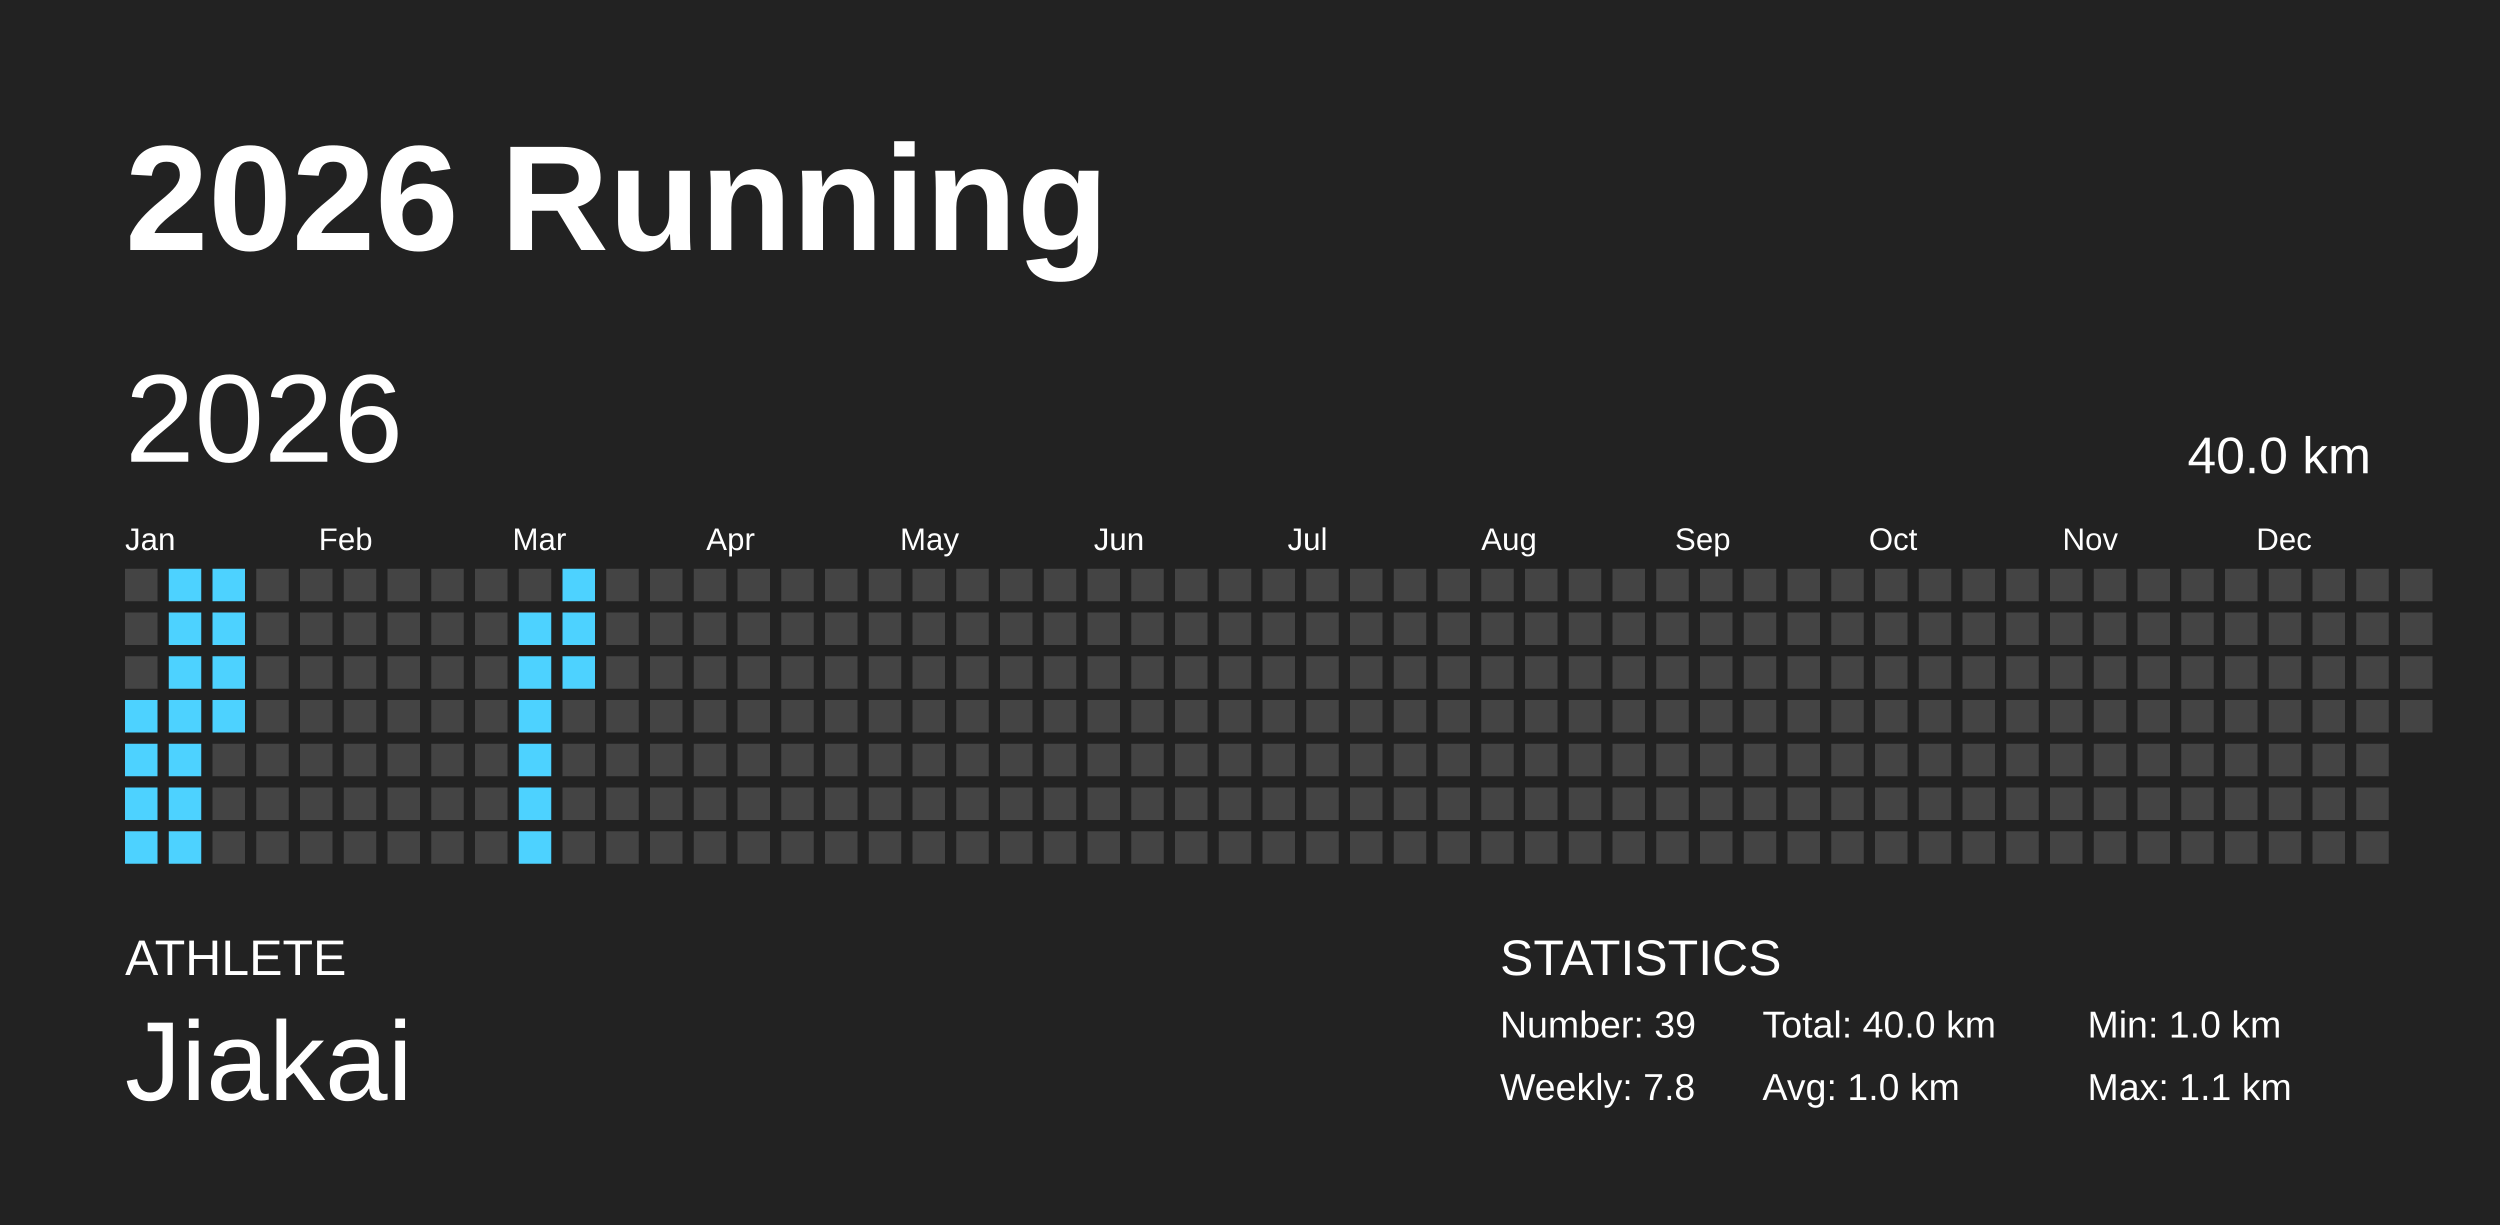
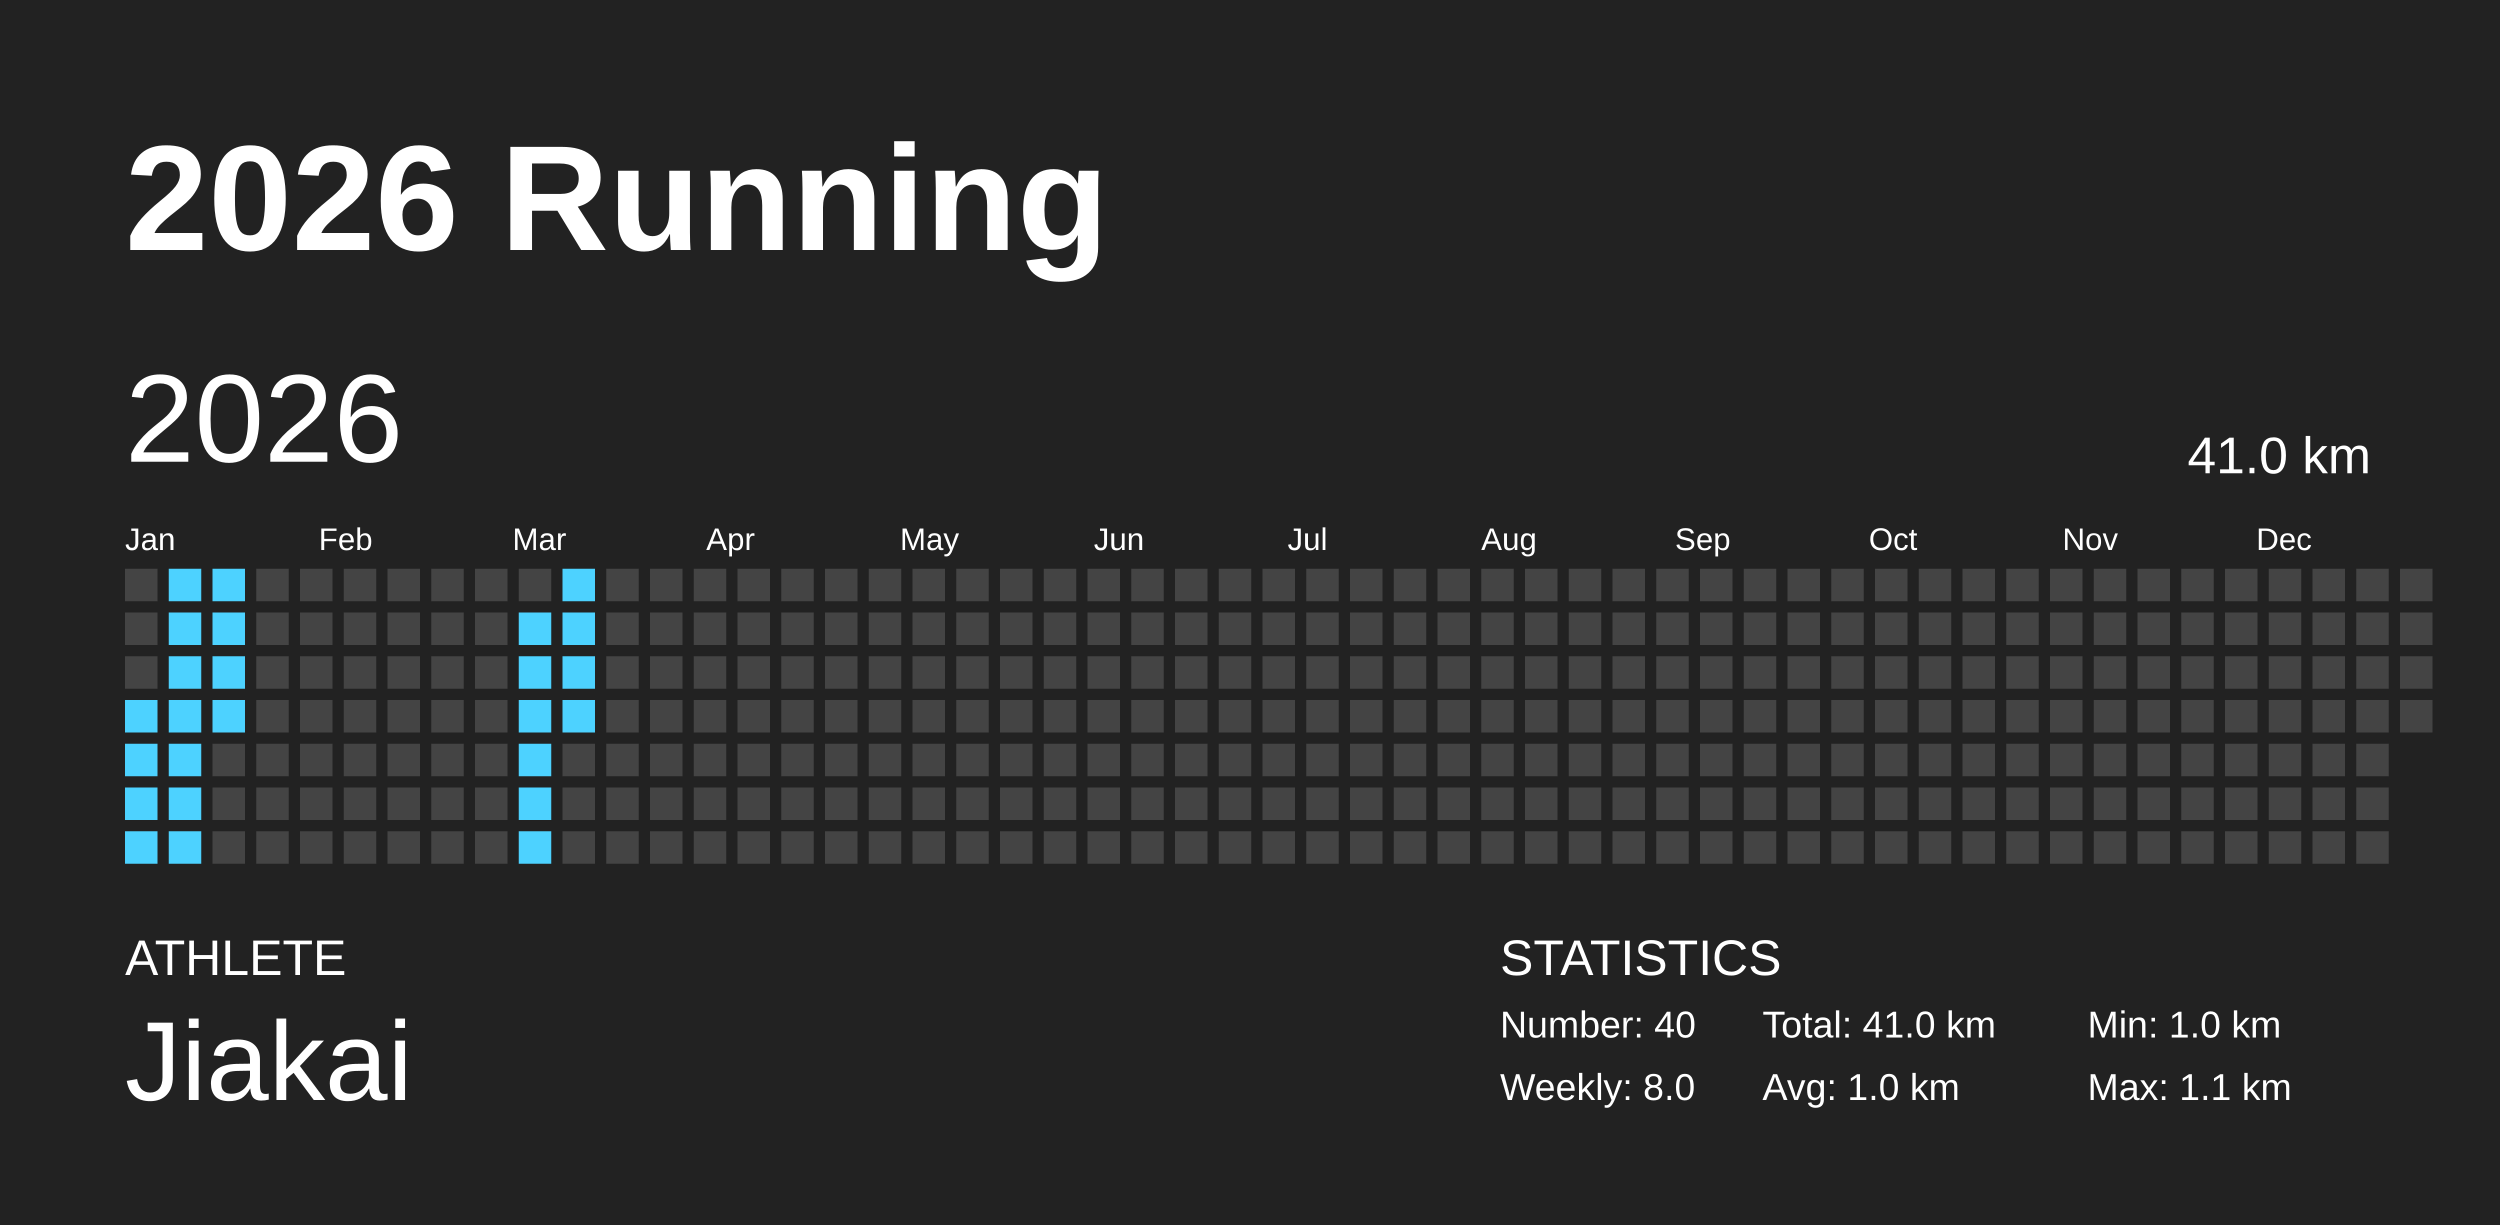
<svg xmlns="http://www.w3.org/2000/svg" baseProfile="full" height="98mm" version="1.1" viewBox="0,0,200,98" width="200mm">
  <defs />
  <rect fill="#222222" height="98" width="200" x="0" y="0" />
  <text fill="#FFFFFF" style="font-size:12px; font-family:Arial; font-weight:bold;" x="10" y="20">2026 Running</text>
  <text fill="#FFFFFF" style="font-size:4px; font-family:Arial" x="10" y="78">ATHLETE</text>
  <text fill="#FFFFFF" style="font-size:9px; font-family:Arial" x="10" y="88">Jiakai</text>
  <text fill="#FFFFFF" style="font-size:4px; font-family:Arial" x="120" y="78">STATISTICS</text>
-   <text fill="#FFFFFF" style="font-size:3px; font-family:Arial" x="120" y="83">Number: 39</text>
-   <text fill="#FFFFFF" style="font-size:3px; font-family:Arial" x="120" y="88">Weekly: 7.8</text>
-   <text fill="#FFFFFF" style="font-size:3px; font-family:Arial" x="141" y="83">Total: 40.0 km</text>
+   <text fill="#FFFFFF" style="font-size:3px; font-family:Arial" x="120" y="83">Number: 40</text>
+   <text fill="#FFFFFF" style="font-size:3px; font-family:Arial" x="120" y="88">Weekly: 8.0</text>
+   <text fill="#FFFFFF" style="font-size:3px; font-family:Arial" x="141" y="83">Total: 41.0 km</text>
  <text fill="#FFFFFF" style="font-size:3px; font-family:Arial" x="141" y="88">Avg: 1.0 km</text>
  <text fill="#FFFFFF" style="font-size:3px; font-family:Arial" x="167" y="83">Min: 1.0 km</text>
  <text fill="#FFFFFF" style="font-size:3px; font-family:Arial" x="167" y="88">Max: 1.1 km</text>
  <text dominant-baseline="hanging" fill="#FFFFFF" style="font-size:10.0px; font-family:Arial;" x="10" y="30">2026</text>
-   <text dominant-baseline="hanging" fill="#FFFFFF" style="font-size:4.125px; font-family:Arial;" x="175" y="35">40.0 km</text>
+   <text dominant-baseline="hanging" fill="#FFFFFF" style="font-size:4.125px; font-family:Arial;" x="175" y="35">41.0 km</text>
  <text fill="#FFFFFF" style="font-size:2.5px; font-family:Arial" x="10.0" y="44">Jan</text>
  <text fill="#FFFFFF" style="font-size:2.5px; font-family:Arial" x="25.5" y="44">Feb</text>
  <text fill="#FFFFFF" style="font-size:2.5px; font-family:Arial" x="41.0" y="44">Mar</text>
  <text fill="#FFFFFF" style="font-size:2.5px; font-family:Arial" x="56.5" y="44">Apr</text>
  <text fill="#FFFFFF" style="font-size:2.5px; font-family:Arial" x="72.0" y="44">May</text>
  <text fill="#FFFFFF" style="font-size:2.5px; font-family:Arial" x="87.5" y="44">Jun</text>
  <text fill="#FFFFFF" style="font-size:2.5px; font-family:Arial" x="103.0" y="44">Jul</text>
  <text fill="#FFFFFF" style="font-size:2.5px; font-family:Arial" x="118.5" y="44">Aug</text>
  <text fill="#FFFFFF" style="font-size:2.5px; font-family:Arial" x="134.0" y="44">Sep</text>
  <text fill="#FFFFFF" style="font-size:2.5px; font-family:Arial" x="149.5" y="44">Oct</text>
  <text fill="#FFFFFF" style="font-size:2.5px; font-family:Arial" x="165.0" y="44">Nov</text>
  <text fill="#FFFFFF" style="font-size:2.5px; font-family:Arial" x="180.5" y="44">Dec</text>
  <rect fill="#444444" height="2.6" width="2.6" x="10.0" y="45.5" />
  <rect fill="#444444" height="2.6" width="2.6" x="10.0" y="49.0" />
  <rect fill="#444444" height="2.6" width="2.6" x="10.0" y="52.5" />
  <rect fill="#4dd2ff" height="2.6" width="2.6" x="10.0" y="56.0" />
  <rect fill="#4dd2ff" height="2.6" width="2.6" x="10.0" y="59.5" />
  <rect fill="#4dd2ff" height="2.6" width="2.6" x="10.0" y="63.0" />
  <rect fill="#4dd2ff" height="2.6" width="2.6" x="10.0" y="66.5" />
  <rect fill="#4dd2ff" height="2.6" width="2.6" x="13.5" y="45.5" />
  <rect fill="#4dd2ff" height="2.6" width="2.6" x="13.5" y="49.0" />
  <rect fill="#4dd2ff" height="2.6" width="2.6" x="13.5" y="52.5" />
  <rect fill="#4dd2ff" height="2.6" width="2.6" x="13.5" y="56.0" />
  <rect fill="#4dd2ff" height="2.6" width="2.6" x="13.5" y="59.5" />
  <rect fill="#4dd2ff" height="2.6" width="2.6" x="13.5" y="63.0" />
  <rect fill="#4dd2ff" height="2.6" width="2.6" x="13.5" y="66.5" />
  <rect fill="#4dd2ff" height="2.6" width="2.6" x="17.0" y="45.5" />
  <rect fill="#4dd2ff" height="2.6" width="2.6" x="17.0" y="49.0" />
  <rect fill="#4dd2ff" height="2.6" width="2.6" x="17.0" y="52.5" />
  <rect fill="#4dd2ff" height="2.6" width="2.6" x="17.0" y="56.0" />
  <rect fill="#444444" height="2.6" width="2.6" x="17.0" y="59.5" />
  <rect fill="#444444" height="2.6" width="2.6" x="17.0" y="63.0" />
  <rect fill="#444444" height="2.6" width="2.6" x="17.0" y="66.5" />
  <rect fill="#444444" height="2.6" width="2.6" x="20.5" y="45.5" />
  <rect fill="#444444" height="2.6" width="2.6" x="20.5" y="49.0" />
  <rect fill="#444444" height="2.6" width="2.6" x="20.5" y="52.5" />
  <rect fill="#444444" height="2.6" width="2.6" x="20.5" y="56.0" />
  <rect fill="#444444" height="2.6" width="2.6" x="20.5" y="59.5" />
  <rect fill="#444444" height="2.6" width="2.6" x="20.5" y="63.0" />
  <rect fill="#444444" height="2.6" width="2.6" x="20.5" y="66.5" />
  <rect fill="#444444" height="2.6" width="2.6" x="24.0" y="45.5" />
  <rect fill="#444444" height="2.6" width="2.6" x="24.0" y="49.0" />
  <rect fill="#444444" height="2.6" width="2.6" x="24.0" y="52.5" />
  <rect fill="#444444" height="2.6" width="2.6" x="24.0" y="56.0" />
  <rect fill="#444444" height="2.6" width="2.6" x="24.0" y="59.5" />
  <rect fill="#444444" height="2.6" width="2.6" x="24.0" y="63.0" />
  <rect fill="#444444" height="2.6" width="2.6" x="24.0" y="66.5" />
  <rect fill="#444444" height="2.6" width="2.6" x="27.5" y="45.5" />
  <rect fill="#444444" height="2.6" width="2.6" x="27.5" y="49.0" />
  <rect fill="#444444" height="2.6" width="2.6" x="27.5" y="52.5" />
  <rect fill="#444444" height="2.6" width="2.6" x="27.5" y="56.0" />
  <rect fill="#444444" height="2.6" width="2.6" x="27.5" y="59.5" />
  <rect fill="#444444" height="2.6" width="2.6" x="27.5" y="63.0" />
  <rect fill="#444444" height="2.6" width="2.6" x="27.5" y="66.5" />
  <rect fill="#444444" height="2.6" width="2.6" x="31.0" y="45.5" />
  <rect fill="#444444" height="2.6" width="2.6" x="31.0" y="49.0" />
  <rect fill="#444444" height="2.6" width="2.6" x="31.0" y="52.5" />
  <rect fill="#444444" height="2.6" width="2.6" x="31.0" y="56.0" />
  <rect fill="#444444" height="2.6" width="2.6" x="31.0" y="59.5" />
  <rect fill="#444444" height="2.6" width="2.6" x="31.0" y="63.0" />
  <rect fill="#444444" height="2.6" width="2.6" x="31.0" y="66.5" />
  <rect fill="#444444" height="2.6" width="2.6" x="34.5" y="45.5" />
  <rect fill="#444444" height="2.6" width="2.6" x="34.5" y="49.0" />
  <rect fill="#444444" height="2.6" width="2.6" x="34.5" y="52.5" />
  <rect fill="#444444" height="2.6" width="2.6" x="34.5" y="56.0" />
  <rect fill="#444444" height="2.6" width="2.6" x="34.5" y="59.5" />
  <rect fill="#444444" height="2.6" width="2.6" x="34.5" y="63.0" />
  <rect fill="#444444" height="2.6" width="2.6" x="34.5" y="66.5" />
  <rect fill="#444444" height="2.6" width="2.6" x="38.0" y="45.5" />
  <rect fill="#444444" height="2.6" width="2.6" x="38.0" y="49.0" />
  <rect fill="#444444" height="2.6" width="2.6" x="38.0" y="52.5" />
  <rect fill="#444444" height="2.6" width="2.6" x="38.0" y="56.0" />
  <rect fill="#444444" height="2.6" width="2.6" x="38.0" y="59.5" />
  <rect fill="#444444" height="2.6" width="2.6" x="38.0" y="63.0" />
  <rect fill="#444444" height="2.6" width="2.6" x="38.0" y="66.5" />
  <rect fill="#444444" height="2.6" width="2.6" x="41.5" y="45.5" />
  <rect fill="#4dd2ff" height="2.6" width="2.6" x="41.5" y="49.0" />
  <rect fill="#4dd2ff" height="2.6" width="2.6" x="41.5" y="52.5" />
  <rect fill="#4dd2ff" height="2.6" width="2.6" x="41.5" y="56.0" />
  <rect fill="#4dd2ff" height="2.6" width="2.6" x="41.5" y="59.5" />
  <rect fill="#4dd2ff" height="2.6" width="2.6" x="41.5" y="63.0" />
  <rect fill="#4dd2ff" height="2.6" width="2.6" x="41.5" y="66.5" />
  <rect fill="#4dd2ff" height="2.6" width="2.6" x="45.0" y="45.5" />
  <rect fill="#4dd2ff" height="2.6" width="2.6" x="45.0" y="49.0" />
  <rect fill="#4dd2ff" height="2.6" width="2.6" x="45.0" y="52.5" />
-   <rect fill="#444444" height="2.6" width="2.6" x="45.0" y="56.0" />
+   <rect fill="#4dd2ff" height="2.6" width="2.6" x="45.0" y="56.0" />
  <rect fill="#444444" height="2.6" width="2.6" x="45.0" y="59.5" />
  <rect fill="#444444" height="2.6" width="2.6" x="45.0" y="63.0" />
  <rect fill="#444444" height="2.6" width="2.6" x="45.0" y="66.5" />
  <rect fill="#444444" height="2.6" width="2.6" x="48.5" y="45.5" />
  <rect fill="#444444" height="2.6" width="2.6" x="48.5" y="49.0" />
  <rect fill="#444444" height="2.6" width="2.6" x="48.5" y="52.5" />
  <rect fill="#444444" height="2.6" width="2.6" x="48.5" y="56.0" />
  <rect fill="#444444" height="2.6" width="2.6" x="48.5" y="59.5" />
  <rect fill="#444444" height="2.6" width="2.6" x="48.5" y="63.0" />
  <rect fill="#444444" height="2.6" width="2.6" x="48.5" y="66.5" />
  <rect fill="#444444" height="2.6" width="2.6" x="52.0" y="45.5" />
  <rect fill="#444444" height="2.6" width="2.6" x="52.0" y="49.0" />
  <rect fill="#444444" height="2.6" width="2.6" x="52.0" y="52.5" />
  <rect fill="#444444" height="2.6" width="2.6" x="52.0" y="56.0" />
  <rect fill="#444444" height="2.6" width="2.6" x="52.0" y="59.5" />
  <rect fill="#444444" height="2.6" width="2.6" x="52.0" y="63.0" />
  <rect fill="#444444" height="2.6" width="2.6" x="52.0" y="66.5" />
  <rect fill="#444444" height="2.6" width="2.6" x="55.5" y="45.5" />
  <rect fill="#444444" height="2.6" width="2.6" x="55.5" y="49.0" />
  <rect fill="#444444" height="2.6" width="2.6" x="55.5" y="52.5" />
  <rect fill="#444444" height="2.6" width="2.6" x="55.5" y="56.0" />
  <rect fill="#444444" height="2.6" width="2.6" x="55.5" y="59.5" />
  <rect fill="#444444" height="2.6" width="2.6" x="55.5" y="63.0" />
  <rect fill="#444444" height="2.6" width="2.6" x="55.5" y="66.5" />
  <rect fill="#444444" height="2.6" width="2.6" x="59.0" y="45.5" />
  <rect fill="#444444" height="2.6" width="2.6" x="59.0" y="49.0" />
  <rect fill="#444444" height="2.6" width="2.6" x="59.0" y="52.5" />
  <rect fill="#444444" height="2.6" width="2.6" x="59.0" y="56.0" />
  <rect fill="#444444" height="2.6" width="2.6" x="59.0" y="59.5" />
  <rect fill="#444444" height="2.6" width="2.6" x="59.0" y="63.0" />
  <rect fill="#444444" height="2.6" width="2.6" x="59.0" y="66.5" />
  <rect fill="#444444" height="2.6" width="2.6" x="62.5" y="45.5" />
  <rect fill="#444444" height="2.6" width="2.6" x="62.5" y="49.0" />
  <rect fill="#444444" height="2.6" width="2.6" x="62.5" y="52.5" />
  <rect fill="#444444" height="2.6" width="2.6" x="62.5" y="56.0" />
  <rect fill="#444444" height="2.6" width="2.6" x="62.5" y="59.5" />
  <rect fill="#444444" height="2.6" width="2.6" x="62.5" y="63.0" />
  <rect fill="#444444" height="2.6" width="2.6" x="62.5" y="66.5" />
  <rect fill="#444444" height="2.6" width="2.6" x="66.0" y="45.5" />
  <rect fill="#444444" height="2.6" width="2.6" x="66.0" y="49.0" />
  <rect fill="#444444" height="2.6" width="2.6" x="66.0" y="52.5" />
  <rect fill="#444444" height="2.6" width="2.6" x="66.0" y="56.0" />
  <rect fill="#444444" height="2.6" width="2.6" x="66.0" y="59.5" />
  <rect fill="#444444" height="2.6" width="2.6" x="66.0" y="63.0" />
  <rect fill="#444444" height="2.6" width="2.6" x="66.0" y="66.5" />
  <rect fill="#444444" height="2.6" width="2.6" x="69.5" y="45.5" />
  <rect fill="#444444" height="2.6" width="2.6" x="69.5" y="49.0" />
  <rect fill="#444444" height="2.6" width="2.6" x="69.5" y="52.5" />
  <rect fill="#444444" height="2.6" width="2.6" x="69.5" y="56.0" />
  <rect fill="#444444" height="2.6" width="2.6" x="69.5" y="59.5" />
  <rect fill="#444444" height="2.6" width="2.6" x="69.5" y="63.0" />
  <rect fill="#444444" height="2.6" width="2.6" x="69.5" y="66.5" />
  <rect fill="#444444" height="2.6" width="2.6" x="73.0" y="45.5" />
  <rect fill="#444444" height="2.6" width="2.6" x="73.0" y="49.0" />
  <rect fill="#444444" height="2.6" width="2.6" x="73.0" y="52.5" />
  <rect fill="#444444" height="2.6" width="2.6" x="73.0" y="56.0" />
  <rect fill="#444444" height="2.6" width="2.6" x="73.0" y="59.5" />
  <rect fill="#444444" height="2.6" width="2.6" x="73.0" y="63.0" />
  <rect fill="#444444" height="2.6" width="2.6" x="73.0" y="66.5" />
  <rect fill="#444444" height="2.6" width="2.6" x="76.5" y="45.5" />
  <rect fill="#444444" height="2.6" width="2.6" x="76.5" y="49.0" />
  <rect fill="#444444" height="2.6" width="2.6" x="76.5" y="52.5" />
  <rect fill="#444444" height="2.6" width="2.6" x="76.5" y="56.0" />
  <rect fill="#444444" height="2.6" width="2.6" x="76.5" y="59.5" />
  <rect fill="#444444" height="2.6" width="2.6" x="76.5" y="63.0" />
  <rect fill="#444444" height="2.6" width="2.6" x="76.5" y="66.5" />
  <rect fill="#444444" height="2.6" width="2.6" x="80.0" y="45.5" />
  <rect fill="#444444" height="2.6" width="2.6" x="80.0" y="49.0" />
  <rect fill="#444444" height="2.6" width="2.6" x="80.0" y="52.5" />
  <rect fill="#444444" height="2.6" width="2.6" x="80.0" y="56.0" />
  <rect fill="#444444" height="2.6" width="2.6" x="80.0" y="59.5" />
  <rect fill="#444444" height="2.6" width="2.6" x="80.0" y="63.0" />
  <rect fill="#444444" height="2.6" width="2.6" x="80.0" y="66.5" />
  <rect fill="#444444" height="2.6" width="2.6" x="83.5" y="45.5" />
  <rect fill="#444444" height="2.6" width="2.6" x="83.5" y="49.0" />
  <rect fill="#444444" height="2.6" width="2.6" x="83.5" y="52.5" />
  <rect fill="#444444" height="2.6" width="2.6" x="83.5" y="56.0" />
  <rect fill="#444444" height="2.6" width="2.6" x="83.5" y="59.5" />
  <rect fill="#444444" height="2.6" width="2.6" x="83.5" y="63.0" />
  <rect fill="#444444" height="2.6" width="2.6" x="83.5" y="66.5" />
  <rect fill="#444444" height="2.6" width="2.6" x="87.0" y="45.5" />
  <rect fill="#444444" height="2.6" width="2.6" x="87.0" y="49.0" />
  <rect fill="#444444" height="2.6" width="2.6" x="87.0" y="52.5" />
  <rect fill="#444444" height="2.6" width="2.6" x="87.0" y="56.0" />
  <rect fill="#444444" height="2.6" width="2.6" x="87.0" y="59.5" />
  <rect fill="#444444" height="2.6" width="2.6" x="87.0" y="63.0" />
  <rect fill="#444444" height="2.6" width="2.6" x="87.0" y="66.5" />
  <rect fill="#444444" height="2.6" width="2.6" x="90.5" y="45.5" />
  <rect fill="#444444" height="2.6" width="2.6" x="90.5" y="49.0" />
  <rect fill="#444444" height="2.6" width="2.6" x="90.5" y="52.5" />
  <rect fill="#444444" height="2.6" width="2.6" x="90.5" y="56.0" />
  <rect fill="#444444" height="2.6" width="2.6" x="90.5" y="59.5" />
  <rect fill="#444444" height="2.6" width="2.6" x="90.5" y="63.0" />
  <rect fill="#444444" height="2.6" width="2.6" x="90.5" y="66.5" />
  <rect fill="#444444" height="2.6" width="2.6" x="94.0" y="45.5" />
  <rect fill="#444444" height="2.6" width="2.6" x="94.0" y="49.0" />
  <rect fill="#444444" height="2.6" width="2.6" x="94.0" y="52.5" />
  <rect fill="#444444" height="2.6" width="2.6" x="94.0" y="56.0" />
  <rect fill="#444444" height="2.6" width="2.6" x="94.0" y="59.5" />
  <rect fill="#444444" height="2.6" width="2.6" x="94.0" y="63.0" />
  <rect fill="#444444" height="2.6" width="2.6" x="94.0" y="66.5" />
  <rect fill="#444444" height="2.6" width="2.6" x="97.5" y="45.5" />
  <rect fill="#444444" height="2.6" width="2.6" x="97.5" y="49.0" />
  <rect fill="#444444" height="2.6" width="2.6" x="97.5" y="52.5" />
  <rect fill="#444444" height="2.6" width="2.6" x="97.5" y="56.0" />
  <rect fill="#444444" height="2.6" width="2.6" x="97.5" y="59.5" />
  <rect fill="#444444" height="2.6" width="2.6" x="97.5" y="63.0" />
  <rect fill="#444444" height="2.6" width="2.6" x="97.5" y="66.5" />
  <rect fill="#444444" height="2.6" width="2.6" x="101.0" y="45.5" />
  <rect fill="#444444" height="2.6" width="2.6" x="101.0" y="49.0" />
  <rect fill="#444444" height="2.6" width="2.6" x="101.0" y="52.5" />
  <rect fill="#444444" height="2.6" width="2.6" x="101.0" y="56.0" />
  <rect fill="#444444" height="2.6" width="2.6" x="101.0" y="59.5" />
  <rect fill="#444444" height="2.6" width="2.6" x="101.0" y="63.0" />
  <rect fill="#444444" height="2.6" width="2.6" x="101.0" y="66.5" />
  <rect fill="#444444" height="2.6" width="2.6" x="104.5" y="45.5" />
  <rect fill="#444444" height="2.6" width="2.6" x="104.5" y="49.0" />
  <rect fill="#444444" height="2.6" width="2.6" x="104.5" y="52.5" />
  <rect fill="#444444" height="2.6" width="2.6" x="104.5" y="56.0" />
  <rect fill="#444444" height="2.6" width="2.6" x="104.5" y="59.5" />
  <rect fill="#444444" height="2.6" width="2.6" x="104.5" y="63.0" />
  <rect fill="#444444" height="2.6" width="2.6" x="104.5" y="66.5" />
  <rect fill="#444444" height="2.6" width="2.6" x="108.0" y="45.5" />
  <rect fill="#444444" height="2.6" width="2.6" x="108.0" y="49.0" />
  <rect fill="#444444" height="2.6" width="2.6" x="108.0" y="52.5" />
  <rect fill="#444444" height="2.6" width="2.6" x="108.0" y="56.0" />
  <rect fill="#444444" height="2.6" width="2.6" x="108.0" y="59.5" />
  <rect fill="#444444" height="2.6" width="2.6" x="108.0" y="63.0" />
  <rect fill="#444444" height="2.6" width="2.6" x="108.0" y="66.5" />
  <rect fill="#444444" height="2.6" width="2.6" x="111.5" y="45.5" />
  <rect fill="#444444" height="2.6" width="2.6" x="111.5" y="49.0" />
  <rect fill="#444444" height="2.6" width="2.6" x="111.5" y="52.5" />
  <rect fill="#444444" height="2.6" width="2.6" x="111.5" y="56.0" />
  <rect fill="#444444" height="2.6" width="2.6" x="111.5" y="59.5" />
  <rect fill="#444444" height="2.6" width="2.6" x="111.5" y="63.0" />
  <rect fill="#444444" height="2.6" width="2.6" x="111.5" y="66.5" />
  <rect fill="#444444" height="2.6" width="2.6" x="115.0" y="45.5" />
  <rect fill="#444444" height="2.6" width="2.6" x="115.0" y="49.0" />
  <rect fill="#444444" height="2.6" width="2.6" x="115.0" y="52.5" />
  <rect fill="#444444" height="2.6" width="2.6" x="115.0" y="56.0" />
  <rect fill="#444444" height="2.6" width="2.6" x="115.0" y="59.5" />
  <rect fill="#444444" height="2.6" width="2.6" x="115.0" y="63.0" />
  <rect fill="#444444" height="2.6" width="2.6" x="115.0" y="66.5" />
  <rect fill="#444444" height="2.6" width="2.6" x="118.5" y="45.5" />
  <rect fill="#444444" height="2.6" width="2.6" x="118.5" y="49.0" />
  <rect fill="#444444" height="2.6" width="2.6" x="118.5" y="52.5" />
  <rect fill="#444444" height="2.6" width="2.6" x="118.5" y="56.0" />
  <rect fill="#444444" height="2.6" width="2.6" x="118.5" y="59.5" />
  <rect fill="#444444" height="2.6" width="2.6" x="118.5" y="63.0" />
  <rect fill="#444444" height="2.6" width="2.6" x="118.5" y="66.5" />
  <rect fill="#444444" height="2.6" width="2.6" x="122.0" y="45.5" />
  <rect fill="#444444" height="2.6" width="2.6" x="122.0" y="49.0" />
  <rect fill="#444444" height="2.6" width="2.6" x="122.0" y="52.5" />
  <rect fill="#444444" height="2.6" width="2.6" x="122.0" y="56.0" />
  <rect fill="#444444" height="2.6" width="2.6" x="122.0" y="59.5" />
  <rect fill="#444444" height="2.6" width="2.6" x="122.0" y="63.0" />
  <rect fill="#444444" height="2.6" width="2.6" x="122.0" y="66.5" />
  <rect fill="#444444" height="2.6" width="2.6" x="125.5" y="45.5" />
  <rect fill="#444444" height="2.6" width="2.6" x="125.5" y="49.0" />
  <rect fill="#444444" height="2.6" width="2.6" x="125.5" y="52.5" />
  <rect fill="#444444" height="2.6" width="2.6" x="125.5" y="56.0" />
  <rect fill="#444444" height="2.6" width="2.6" x="125.5" y="59.5" />
  <rect fill="#444444" height="2.6" width="2.6" x="125.5" y="63.0" />
  <rect fill="#444444" height="2.6" width="2.6" x="125.5" y="66.5" />
  <rect fill="#444444" height="2.6" width="2.6" x="129.0" y="45.5" />
  <rect fill="#444444" height="2.6" width="2.6" x="129.0" y="49.0" />
  <rect fill="#444444" height="2.6" width="2.6" x="129.0" y="52.5" />
  <rect fill="#444444" height="2.6" width="2.6" x="129.0" y="56.0" />
  <rect fill="#444444" height="2.6" width="2.6" x="129.0" y="59.5" />
  <rect fill="#444444" height="2.6" width="2.6" x="129.0" y="63.0" />
  <rect fill="#444444" height="2.6" width="2.6" x="129.0" y="66.5" />
  <rect fill="#444444" height="2.6" width="2.6" x="132.5" y="45.5" />
  <rect fill="#444444" height="2.6" width="2.6" x="132.5" y="49.0" />
  <rect fill="#444444" height="2.6" width="2.6" x="132.5" y="52.5" />
  <rect fill="#444444" height="2.6" width="2.6" x="132.5" y="56.0" />
  <rect fill="#444444" height="2.6" width="2.6" x="132.5" y="59.5" />
  <rect fill="#444444" height="2.6" width="2.6" x="132.5" y="63.0" />
  <rect fill="#444444" height="2.6" width="2.6" x="132.5" y="66.5" />
  <rect fill="#444444" height="2.6" width="2.6" x="136.0" y="45.5" />
  <rect fill="#444444" height="2.6" width="2.6" x="136.0" y="49.0" />
  <rect fill="#444444" height="2.6" width="2.6" x="136.0" y="52.5" />
  <rect fill="#444444" height="2.6" width="2.6" x="136.0" y="56.0" />
  <rect fill="#444444" height="2.6" width="2.6" x="136.0" y="59.5" />
  <rect fill="#444444" height="2.6" width="2.6" x="136.0" y="63.0" />
  <rect fill="#444444" height="2.6" width="2.6" x="136.0" y="66.5" />
  <rect fill="#444444" height="2.6" width="2.6" x="139.5" y="45.5" />
  <rect fill="#444444" height="2.6" width="2.6" x="139.5" y="49.0" />
  <rect fill="#444444" height="2.6" width="2.6" x="139.5" y="52.5" />
  <rect fill="#444444" height="2.6" width="2.6" x="139.5" y="56.0" />
  <rect fill="#444444" height="2.6" width="2.6" x="139.5" y="59.5" />
  <rect fill="#444444" height="2.6" width="2.6" x="139.5" y="63.0" />
  <rect fill="#444444" height="2.6" width="2.6" x="139.5" y="66.5" />
  <rect fill="#444444" height="2.6" width="2.6" x="143.0" y="45.5" />
  <rect fill="#444444" height="2.6" width="2.6" x="143.0" y="49.0" />
  <rect fill="#444444" height="2.6" width="2.6" x="143.0" y="52.5" />
  <rect fill="#444444" height="2.6" width="2.6" x="143.0" y="56.0" />
  <rect fill="#444444" height="2.6" width="2.6" x="143.0" y="59.5" />
  <rect fill="#444444" height="2.6" width="2.6" x="143.0" y="63.0" />
  <rect fill="#444444" height="2.6" width="2.6" x="143.0" y="66.5" />
  <rect fill="#444444" height="2.6" width="2.6" x="146.5" y="45.5" />
  <rect fill="#444444" height="2.6" width="2.6" x="146.5" y="49.0" />
  <rect fill="#444444" height="2.6" width="2.6" x="146.5" y="52.5" />
  <rect fill="#444444" height="2.6" width="2.6" x="146.5" y="56.0" />
  <rect fill="#444444" height="2.6" width="2.6" x="146.5" y="59.5" />
  <rect fill="#444444" height="2.6" width="2.6" x="146.5" y="63.0" />
  <rect fill="#444444" height="2.6" width="2.6" x="146.5" y="66.5" />
  <rect fill="#444444" height="2.6" width="2.6" x="150.0" y="45.5" />
  <rect fill="#444444" height="2.6" width="2.6" x="150.0" y="49.0" />
  <rect fill="#444444" height="2.6" width="2.6" x="150.0" y="52.5" />
  <rect fill="#444444" height="2.6" width="2.6" x="150.0" y="56.0" />
  <rect fill="#444444" height="2.6" width="2.6" x="150.0" y="59.5" />
  <rect fill="#444444" height="2.6" width="2.6" x="150.0" y="63.0" />
  <rect fill="#444444" height="2.6" width="2.6" x="150.0" y="66.5" />
  <rect fill="#444444" height="2.6" width="2.6" x="153.5" y="45.5" />
  <rect fill="#444444" height="2.6" width="2.6" x="153.5" y="49.0" />
  <rect fill="#444444" height="2.6" width="2.6" x="153.5" y="52.5" />
  <rect fill="#444444" height="2.6" width="2.6" x="153.5" y="56.0" />
  <rect fill="#444444" height="2.6" width="2.6" x="153.5" y="59.5" />
  <rect fill="#444444" height="2.6" width="2.6" x="153.5" y="63.0" />
  <rect fill="#444444" height="2.6" width="2.6" x="153.5" y="66.5" />
  <rect fill="#444444" height="2.6" width="2.6" x="157.0" y="45.5" />
  <rect fill="#444444" height="2.6" width="2.6" x="157.0" y="49.0" />
  <rect fill="#444444" height="2.6" width="2.6" x="157.0" y="52.5" />
  <rect fill="#444444" height="2.6" width="2.6" x="157.0" y="56.0" />
  <rect fill="#444444" height="2.6" width="2.6" x="157.0" y="59.5" />
  <rect fill="#444444" height="2.6" width="2.6" x="157.0" y="63.0" />
  <rect fill="#444444" height="2.6" width="2.6" x="157.0" y="66.5" />
  <rect fill="#444444" height="2.6" width="2.6" x="160.5" y="45.5" />
  <rect fill="#444444" height="2.6" width="2.6" x="160.5" y="49.0" />
  <rect fill="#444444" height="2.6" width="2.6" x="160.5" y="52.5" />
  <rect fill="#444444" height="2.6" width="2.6" x="160.5" y="56.0" />
  <rect fill="#444444" height="2.6" width="2.6" x="160.5" y="59.5" />
  <rect fill="#444444" height="2.6" width="2.6" x="160.5" y="63.0" />
  <rect fill="#444444" height="2.6" width="2.6" x="160.5" y="66.5" />
  <rect fill="#444444" height="2.6" width="2.6" x="164.0" y="45.5" />
  <rect fill="#444444" height="2.6" width="2.6" x="164.0" y="49.0" />
  <rect fill="#444444" height="2.6" width="2.6" x="164.0" y="52.5" />
  <rect fill="#444444" height="2.6" width="2.6" x="164.0" y="56.0" />
  <rect fill="#444444" height="2.6" width="2.6" x="164.0" y="59.5" />
  <rect fill="#444444" height="2.6" width="2.6" x="164.0" y="63.0" />
  <rect fill="#444444" height="2.6" width="2.6" x="164.0" y="66.5" />
  <rect fill="#444444" height="2.6" width="2.6" x="167.5" y="45.5" />
  <rect fill="#444444" height="2.6" width="2.6" x="167.5" y="49.0" />
  <rect fill="#444444" height="2.6" width="2.6" x="167.5" y="52.5" />
  <rect fill="#444444" height="2.6" width="2.6" x="167.5" y="56.0" />
  <rect fill="#444444" height="2.6" width="2.6" x="167.5" y="59.5" />
  <rect fill="#444444" height="2.6" width="2.6" x="167.5" y="63.0" />
  <rect fill="#444444" height="2.6" width="2.6" x="167.5" y="66.5" />
  <rect fill="#444444" height="2.6" width="2.6" x="171.0" y="45.5" />
  <rect fill="#444444" height="2.6" width="2.6" x="171.0" y="49.0" />
  <rect fill="#444444" height="2.6" width="2.6" x="171.0" y="52.5" />
  <rect fill="#444444" height="2.6" width="2.6" x="171.0" y="56.0" />
  <rect fill="#444444" height="2.6" width="2.6" x="171.0" y="59.5" />
  <rect fill="#444444" height="2.6" width="2.6" x="171.0" y="63.0" />
  <rect fill="#444444" height="2.6" width="2.6" x="171.0" y="66.5" />
  <rect fill="#444444" height="2.6" width="2.6" x="174.5" y="45.5" />
  <rect fill="#444444" height="2.6" width="2.6" x="174.5" y="49.0" />
  <rect fill="#444444" height="2.6" width="2.6" x="174.5" y="52.5" />
  <rect fill="#444444" height="2.6" width="2.6" x="174.5" y="56.0" />
  <rect fill="#444444" height="2.6" width="2.6" x="174.5" y="59.5" />
  <rect fill="#444444" height="2.6" width="2.6" x="174.5" y="63.0" />
  <rect fill="#444444" height="2.6" width="2.6" x="174.5" y="66.5" />
  <rect fill="#444444" height="2.6" width="2.6" x="178.0" y="45.5" />
  <rect fill="#444444" height="2.6" width="2.6" x="178.0" y="49.0" />
  <rect fill="#444444" height="2.6" width="2.6" x="178.0" y="52.5" />
  <rect fill="#444444" height="2.6" width="2.6" x="178.0" y="56.0" />
  <rect fill="#444444" height="2.6" width="2.6" x="178.0" y="59.5" />
  <rect fill="#444444" height="2.6" width="2.6" x="178.0" y="63.0" />
  <rect fill="#444444" height="2.6" width="2.6" x="178.0" y="66.5" />
  <rect fill="#444444" height="2.6" width="2.6" x="181.5" y="45.5" />
  <rect fill="#444444" height="2.6" width="2.6" x="181.5" y="49.0" />
  <rect fill="#444444" height="2.6" width="2.6" x="181.5" y="52.5" />
  <rect fill="#444444" height="2.6" width="2.6" x="181.5" y="56.0" />
  <rect fill="#444444" height="2.6" width="2.6" x="181.5" y="59.5" />
  <rect fill="#444444" height="2.6" width="2.6" x="181.5" y="63.0" />
  <rect fill="#444444" height="2.6" width="2.6" x="181.5" y="66.5" />
  <rect fill="#444444" height="2.6" width="2.6" x="185.0" y="45.5" />
  <rect fill="#444444" height="2.6" width="2.6" x="185.0" y="49.0" />
  <rect fill="#444444" height="2.6" width="2.6" x="185.0" y="52.5" />
  <rect fill="#444444" height="2.6" width="2.6" x="185.0" y="56.0" />
  <rect fill="#444444" height="2.6" width="2.6" x="185.0" y="59.5" />
  <rect fill="#444444" height="2.6" width="2.6" x="185.0" y="63.0" />
  <rect fill="#444444" height="2.6" width="2.6" x="185.0" y="66.5" />
  <rect fill="#444444" height="2.6" width="2.6" x="188.5" y="45.5" />
  <rect fill="#444444" height="2.6" width="2.6" x="188.5" y="49.0" />
  <rect fill="#444444" height="2.6" width="2.6" x="188.5" y="52.5" />
  <rect fill="#444444" height="2.6" width="2.6" x="188.5" y="56.0" />
  <rect fill="#444444" height="2.6" width="2.6" x="188.5" y="59.5" />
  <rect fill="#444444" height="2.6" width="2.6" x="188.5" y="63.0" />
  <rect fill="#444444" height="2.6" width="2.6" x="188.5" y="66.5" />
  <rect fill="#444444" height="2.6" width="2.6" x="192.0" y="45.5" />
  <rect fill="#444444" height="2.6" width="2.6" x="192.0" y="49.0" />
  <rect fill="#444444" height="2.6" width="2.6" x="192.0" y="52.5" />
  <rect fill="#444444" height="2.6" width="2.6" x="192.0" y="56.0" />
</svg>
